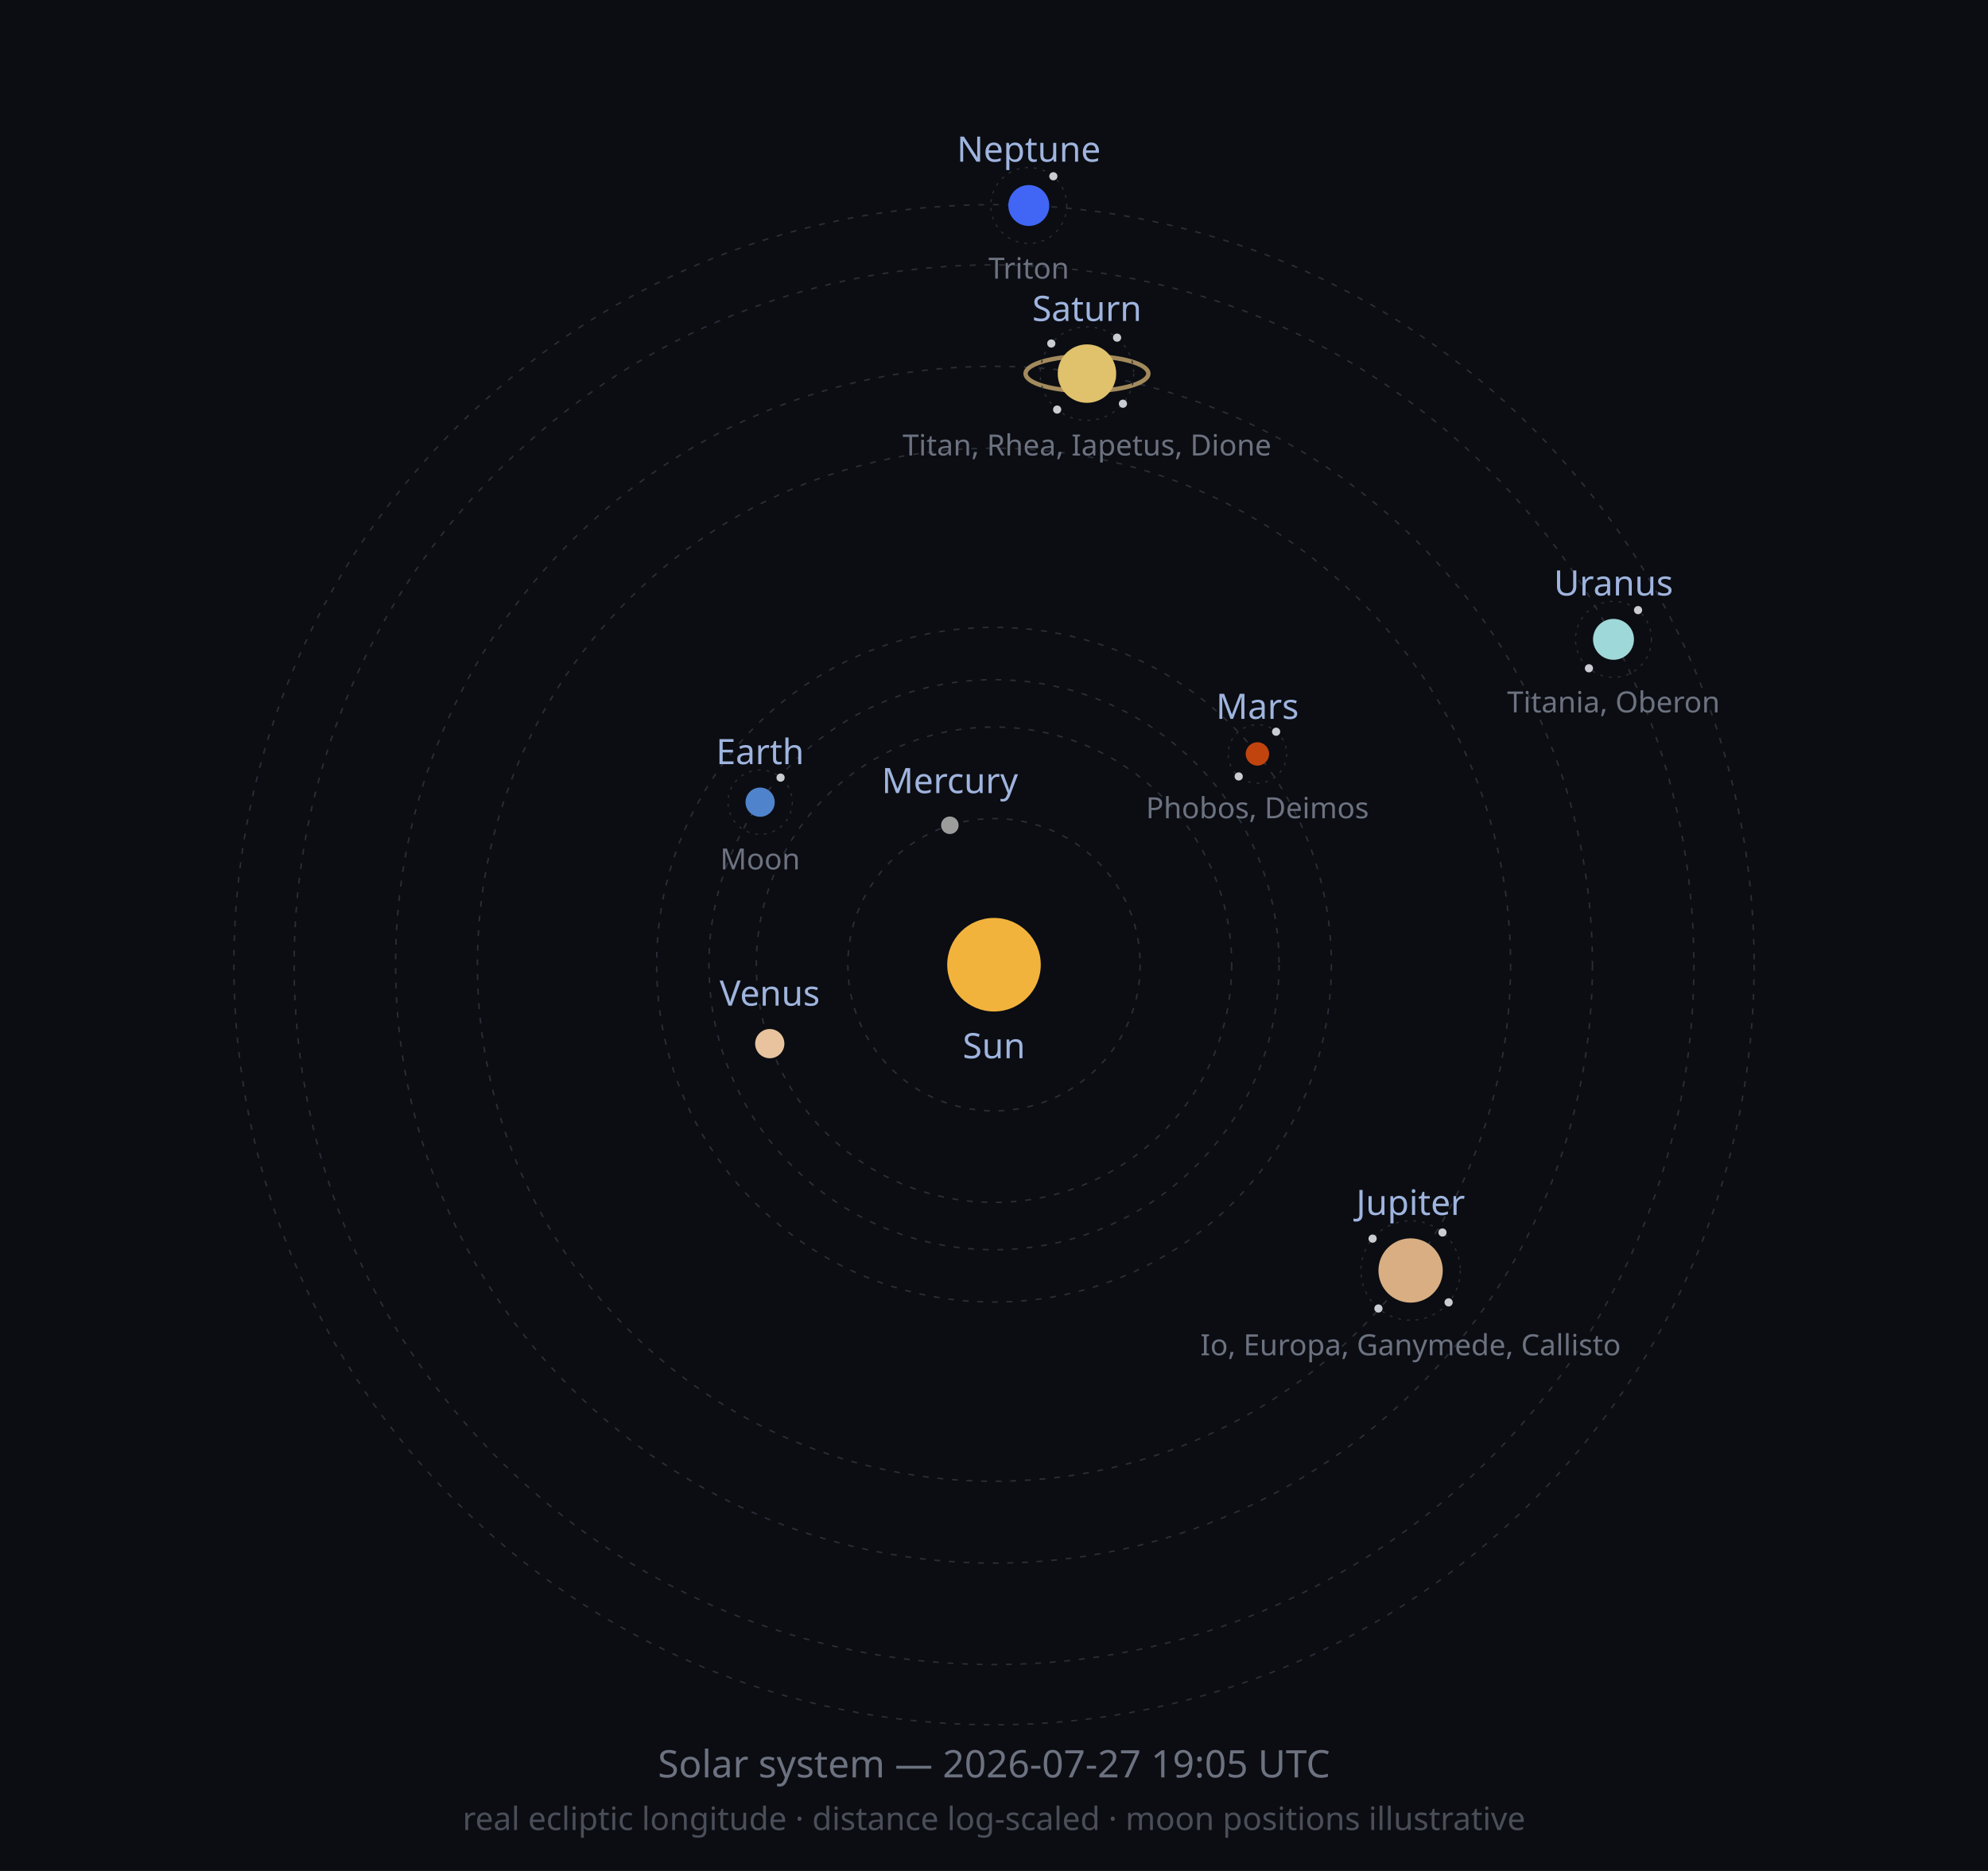
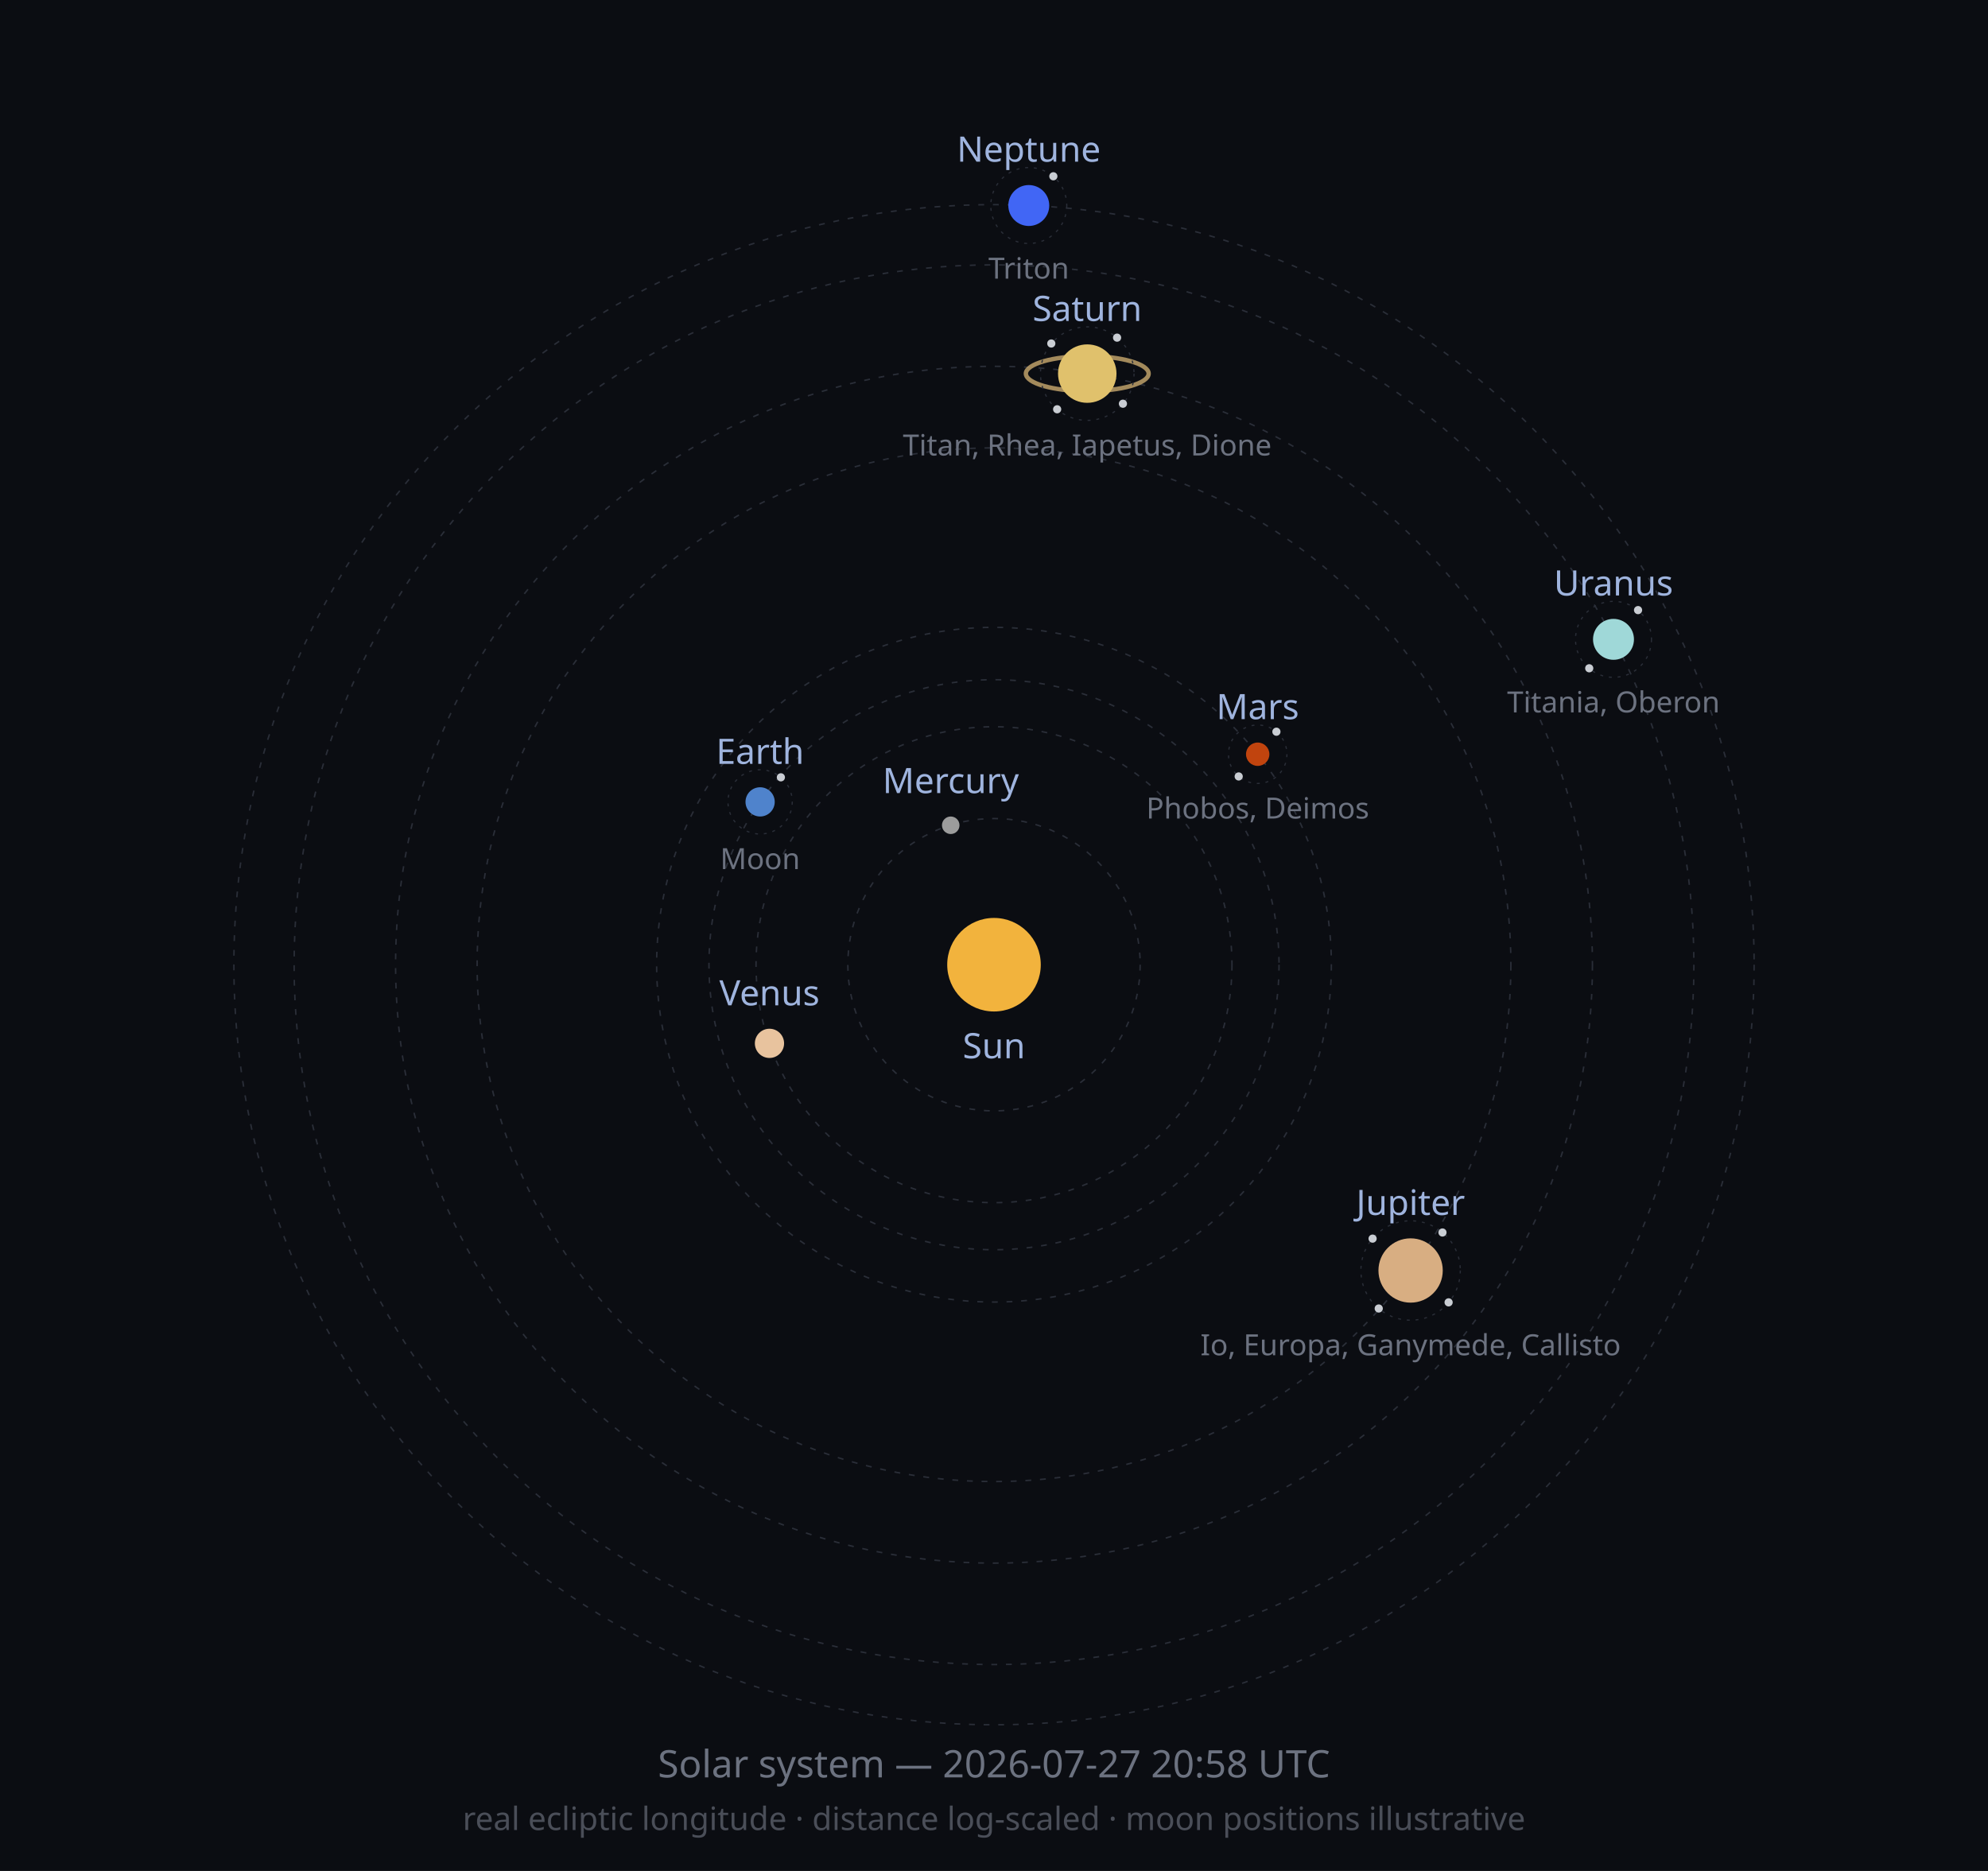
<svg xmlns="http://www.w3.org/2000/svg" width="680" height="640" viewBox="0 0 680 640" role="img">
  <defs>
    <marker id="arrow" viewBox="0 0 10 10" refX="8" refY="5" markerWidth="6" markerHeight="6" orient="auto-start-reverse">
      <path d="M2 1L8 5L2 9" fill="none" stroke="context-stroke" stroke-width="1.5" stroke-linecap="round" stroke-linejoin="round" />
    </marker>
  </defs>
  <style>
  .orbit { fill: none; stroke: #2A2E38; stroke-width: 0.5; stroke-dasharray: 2 3; }
  .moonorbit { fill: none; stroke: #2A2E38; stroke-width: 0.4; stroke-dasharray: 1 2; }
  .lbl { font-family: sans-serif; font-size: 12px; fill: #9FB4DE; }
  .moonlbl { font-family: sans-serif; font-size: 10px; fill: #6C7280; }
</style>
  <rect width="680" height="640" fill="#0B0D12" />
  <circle class="orbit" cx="340" cy="330" r="50.0" />
-   <circle class="orbit" cx="340" cy="330" r="81.3" />
+   <circle class="orbit" cx="340" cy="330" r="81.4" />
  <circle class="orbit" cx="340" cy="330" r="97.5" />
  <circle class="orbit" cx="340" cy="330" r="115.4" />
-   <circle class="orbit" cx="340" cy="330" r="176.7" />
+   <circle class="orbit" cx="340" cy="330" r="176.8" />
  <circle class="orbit" cx="340" cy="330" r="204.7" />
  <circle class="orbit" cx="340" cy="330" r="239.4" />
  <circle class="orbit" cx="340" cy="330" r="260.0" />
  <circle cx="340" cy="330" r="16" fill="#F2B33D" />
  <text class="lbl" x="340" y="362" text-anchor="middle">Sun</text>
-   <circle cx="324.9" cy="282.3" r="3" fill="#9C9C9C" />
-   <text class="lbl" x="324.9" y="271.3" text-anchor="middle">Mercury</text>
-   <circle cx="263.3" cy="357.0" r="5" fill="#E8C39E" />
-   <text class="lbl" x="263.3" y="344.0" text-anchor="middle">Venus</text>
-   <circle cx="260.0" cy="274.4" r="5" fill="#4F83CC" />
-   <circle class="moonorbit" cx="260.0" cy="274.4" r="11" />
-   <circle cx="267.0" cy="266.0" r="1.4" fill="#C9CDD3" />
-   <text class="moonlbl" x="260.0" y="297.4" text-anchor="middle">Moon</text>
-   <text class="lbl" x="260.0" y="261.4" text-anchor="middle">Earth</text>
-   <circle cx="430.1" cy="257.9" r="4" fill="#C1440E" />
-   <circle class="moonorbit" cx="430.1" cy="257.9" r="10" />
-   <circle cx="436.5" cy="250.3" r="1.4" fill="#C9CDD3" />
+   <circle cx="325.2" cy="282.3" r="3" fill="#9C9C9C" />
+   <text class="lbl" x="325.2" y="271.3" text-anchor="middle">Mercury</text>
+   <circle cx="263.2" cy="356.9" r="5" fill="#E8C39E" />
+   <text class="lbl" x="263.2" y="343.9" text-anchor="middle">Venus</text>
+   <circle cx="260.0" cy="274.3" r="5" fill="#4F83CC" />
+   <circle class="moonorbit" cx="260.0" cy="274.3" r="11" />
+   <circle cx="267.1" cy="265.9" r="1.4" fill="#C9CDD3" />
+   <text class="moonlbl" x="260.0" y="297.3" text-anchor="middle">Moon</text>
+   <text class="lbl" x="260.0" y="261.3" text-anchor="middle">Earth</text>
+   <circle cx="430.2" cy="258.0" r="4" fill="#C1440E" />
+   <circle class="moonorbit" cx="430.2" cy="258.0" r="10" />
+   <circle cx="436.6" cy="250.3" r="1.4" fill="#C9CDD3" />
  <circle cx="423.7" cy="265.6" r="1.4" fill="#C9CDD3" />
-   <text class="moonlbl" x="430.1" y="279.9" text-anchor="middle">Phobos, Deimos</text>
-   <text class="lbl" x="430.1" y="245.9" text-anchor="middle">Mars</text>
+   <text class="moonlbl" x="430.2" y="280.0" text-anchor="middle">Phobos, Deimos</text>
+   <text class="lbl" x="430.2" y="246.0" text-anchor="middle">Mars</text>
  <circle cx="482.5" cy="434.6" r="11" fill="#D8AE82" />
  <circle class="moonorbit" cx="482.5" cy="434.6" r="17" />
  <circle cx="493.4" cy="421.6" r="1.4" fill="#C9CDD3" />
  <circle cx="495.5" cy="445.5" r="1.4" fill="#C9CDD3" />
-   <circle cx="471.5" cy="447.6" r="1.4" fill="#C9CDD3" />
+   <circle cx="471.6" cy="447.6" r="1.4" fill="#C9CDD3" />
  <circle cx="469.5" cy="423.7" r="1.4" fill="#C9CDD3" />
  <text class="moonlbl" x="482.5" y="463.6" text-anchor="middle">Io, Europa, Ganymede, Callisto</text>
  <text class="lbl" x="482.5" y="415.6" text-anchor="middle">Jupiter</text>
-   <ellipse cx="371.8" cy="127.8" rx="21.0" ry="6.0" fill="none" stroke="#C9A96E" stroke-width="1.5" opacity="0.8" />
-   <circle cx="371.8" cy="127.8" r="10" fill="#E0C16C" />
-   <circle class="moonorbit" cx="371.8" cy="127.8" r="16" />
+   <ellipse cx="371.9" cy="127.8" rx="21.0" ry="6.0" fill="none" stroke="#C9A96E" stroke-width="1.5" opacity="0.8" />
+   <circle cx="371.9" cy="127.8" r="10" fill="#E0C16C" />
+   <circle class="moonorbit" cx="371.9" cy="127.8" r="16" />
  <circle cx="382.1" cy="115.5" r="1.4" fill="#C9CDD3" />
  <circle cx="384.1" cy="138.1" r="1.4" fill="#C9CDD3" />
-   <circle cx="361.6" cy="140.1" r="1.4" fill="#C9CDD3" />
+   <circle cx="361.6" cy="140.0" r="1.4" fill="#C9CDD3" />
  <circle cx="359.6" cy="117.5" r="1.4" fill="#C9CDD3" />
-   <text class="moonlbl" x="371.8" y="155.8" text-anchor="middle">Titan, Rhea, Iapetus, Dione</text>
-   <text class="lbl" x="371.8" y="109.8" text-anchor="middle">Saturn</text>
+   <text class="moonlbl" x="371.9" y="155.8" text-anchor="middle">Titan, Rhea, Iapetus, Dione</text>
+   <text class="lbl" x="371.9" y="109.8" text-anchor="middle">Saturn</text>
  <circle cx="551.9" cy="218.7" r="7" fill="#9FD8D8" />
  <circle class="moonorbit" cx="551.9" cy="218.7" r="13" />
  <circle cx="560.3" cy="208.7" r="1.4" fill="#C9CDD3" />
-   <circle cx="543.5" cy="228.6" r="1.4" fill="#C9CDD3" />
+   <circle cx="543.6" cy="228.6" r="1.4" fill="#C9CDD3" />
  <text class="moonlbl" x="551.9" y="243.7" text-anchor="middle">Titania, Oberon</text>
  <text class="lbl" x="551.9" y="203.7" text-anchor="middle">Uranus</text>
  <circle cx="351.9" cy="70.3" r="7" fill="#4166F5" />
  <circle class="moonorbit" cx="351.9" cy="70.3" r="13" />
  <circle cx="360.3" cy="60.3" r="1.4" fill="#C9CDD3" />
  <text class="moonlbl" x="351.9" y="95.3" text-anchor="middle">Triton</text>
  <text class="lbl" x="351.9" y="55.3" text-anchor="middle">Neptune</text>
-   <text x="340" y="608" font-size="13" fill="#6C7280" text-anchor="middle" font-family="sans-serif">Solar system — 2026-07-27 19:05 UTC</text>
+   <text x="340" y="608" font-size="13" fill="#6C7280" text-anchor="middle" font-family="sans-serif">Solar system — 2026-07-27 20:58 UTC</text>
  <text x="340" y="626" font-size="11" fill="#4A4E58" text-anchor="middle" font-family="sans-serif">real ecliptic longitude · distance log-scaled · moon positions illustrative</text>
</svg>
